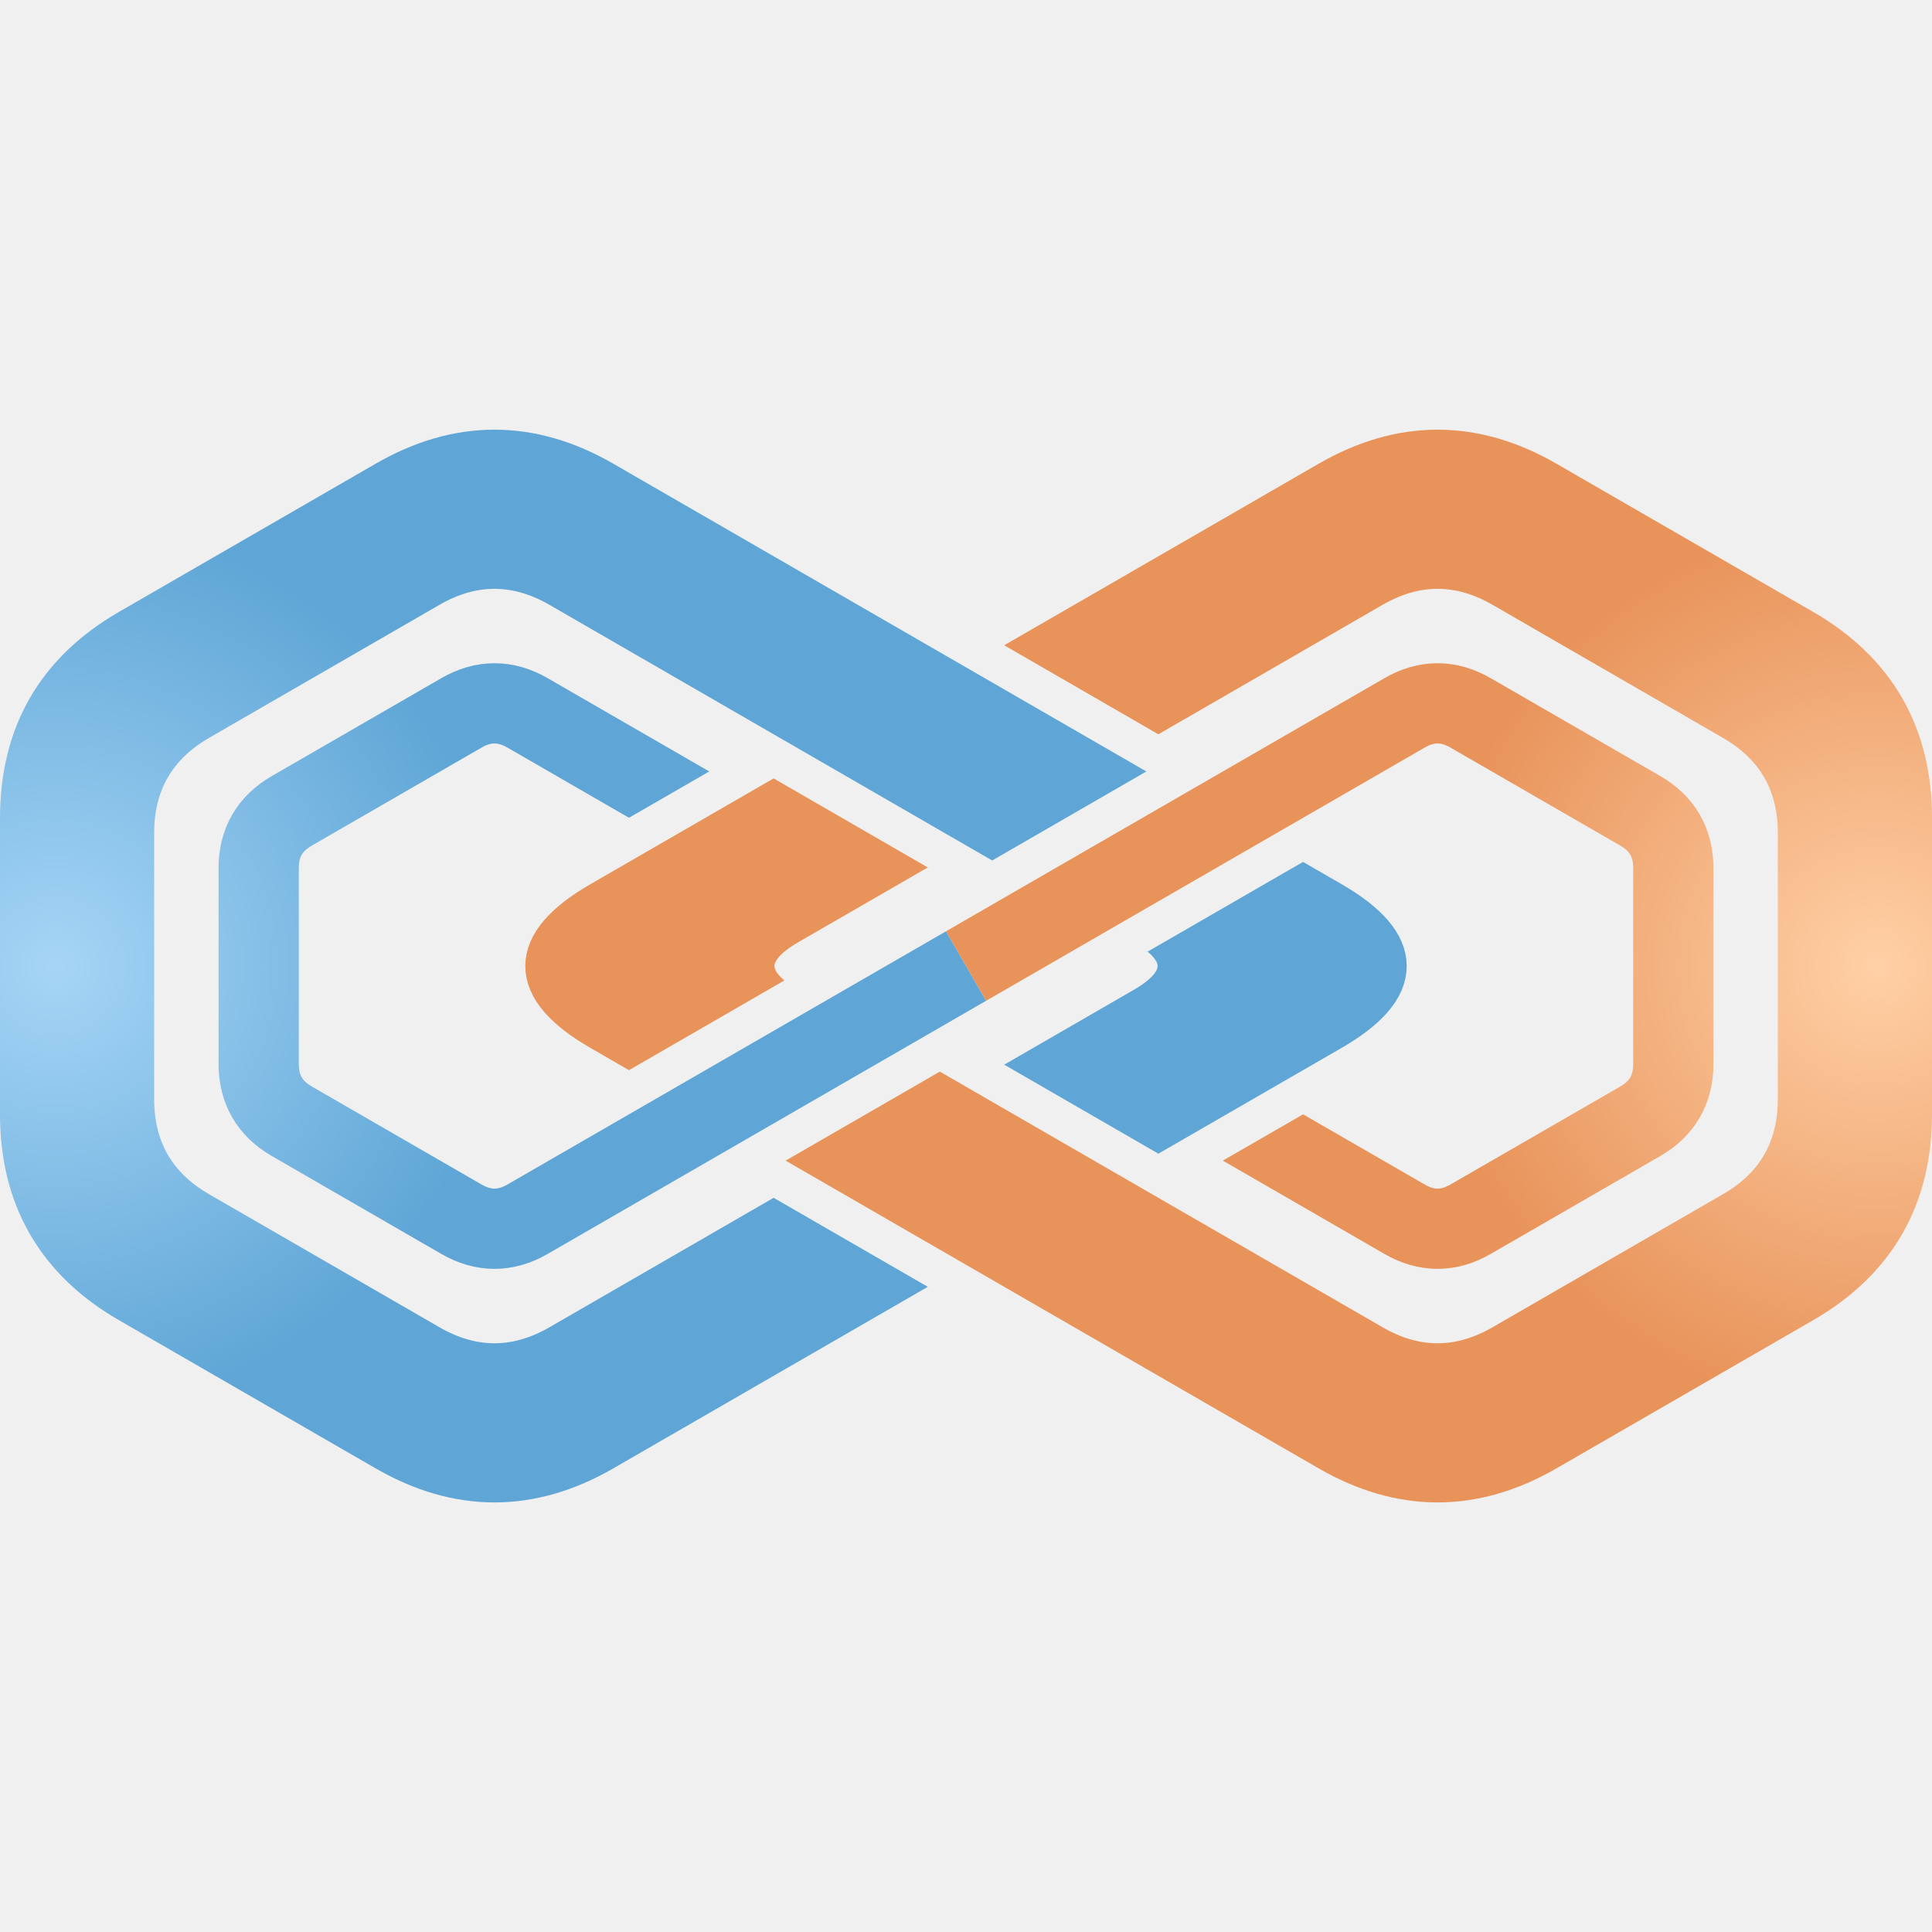
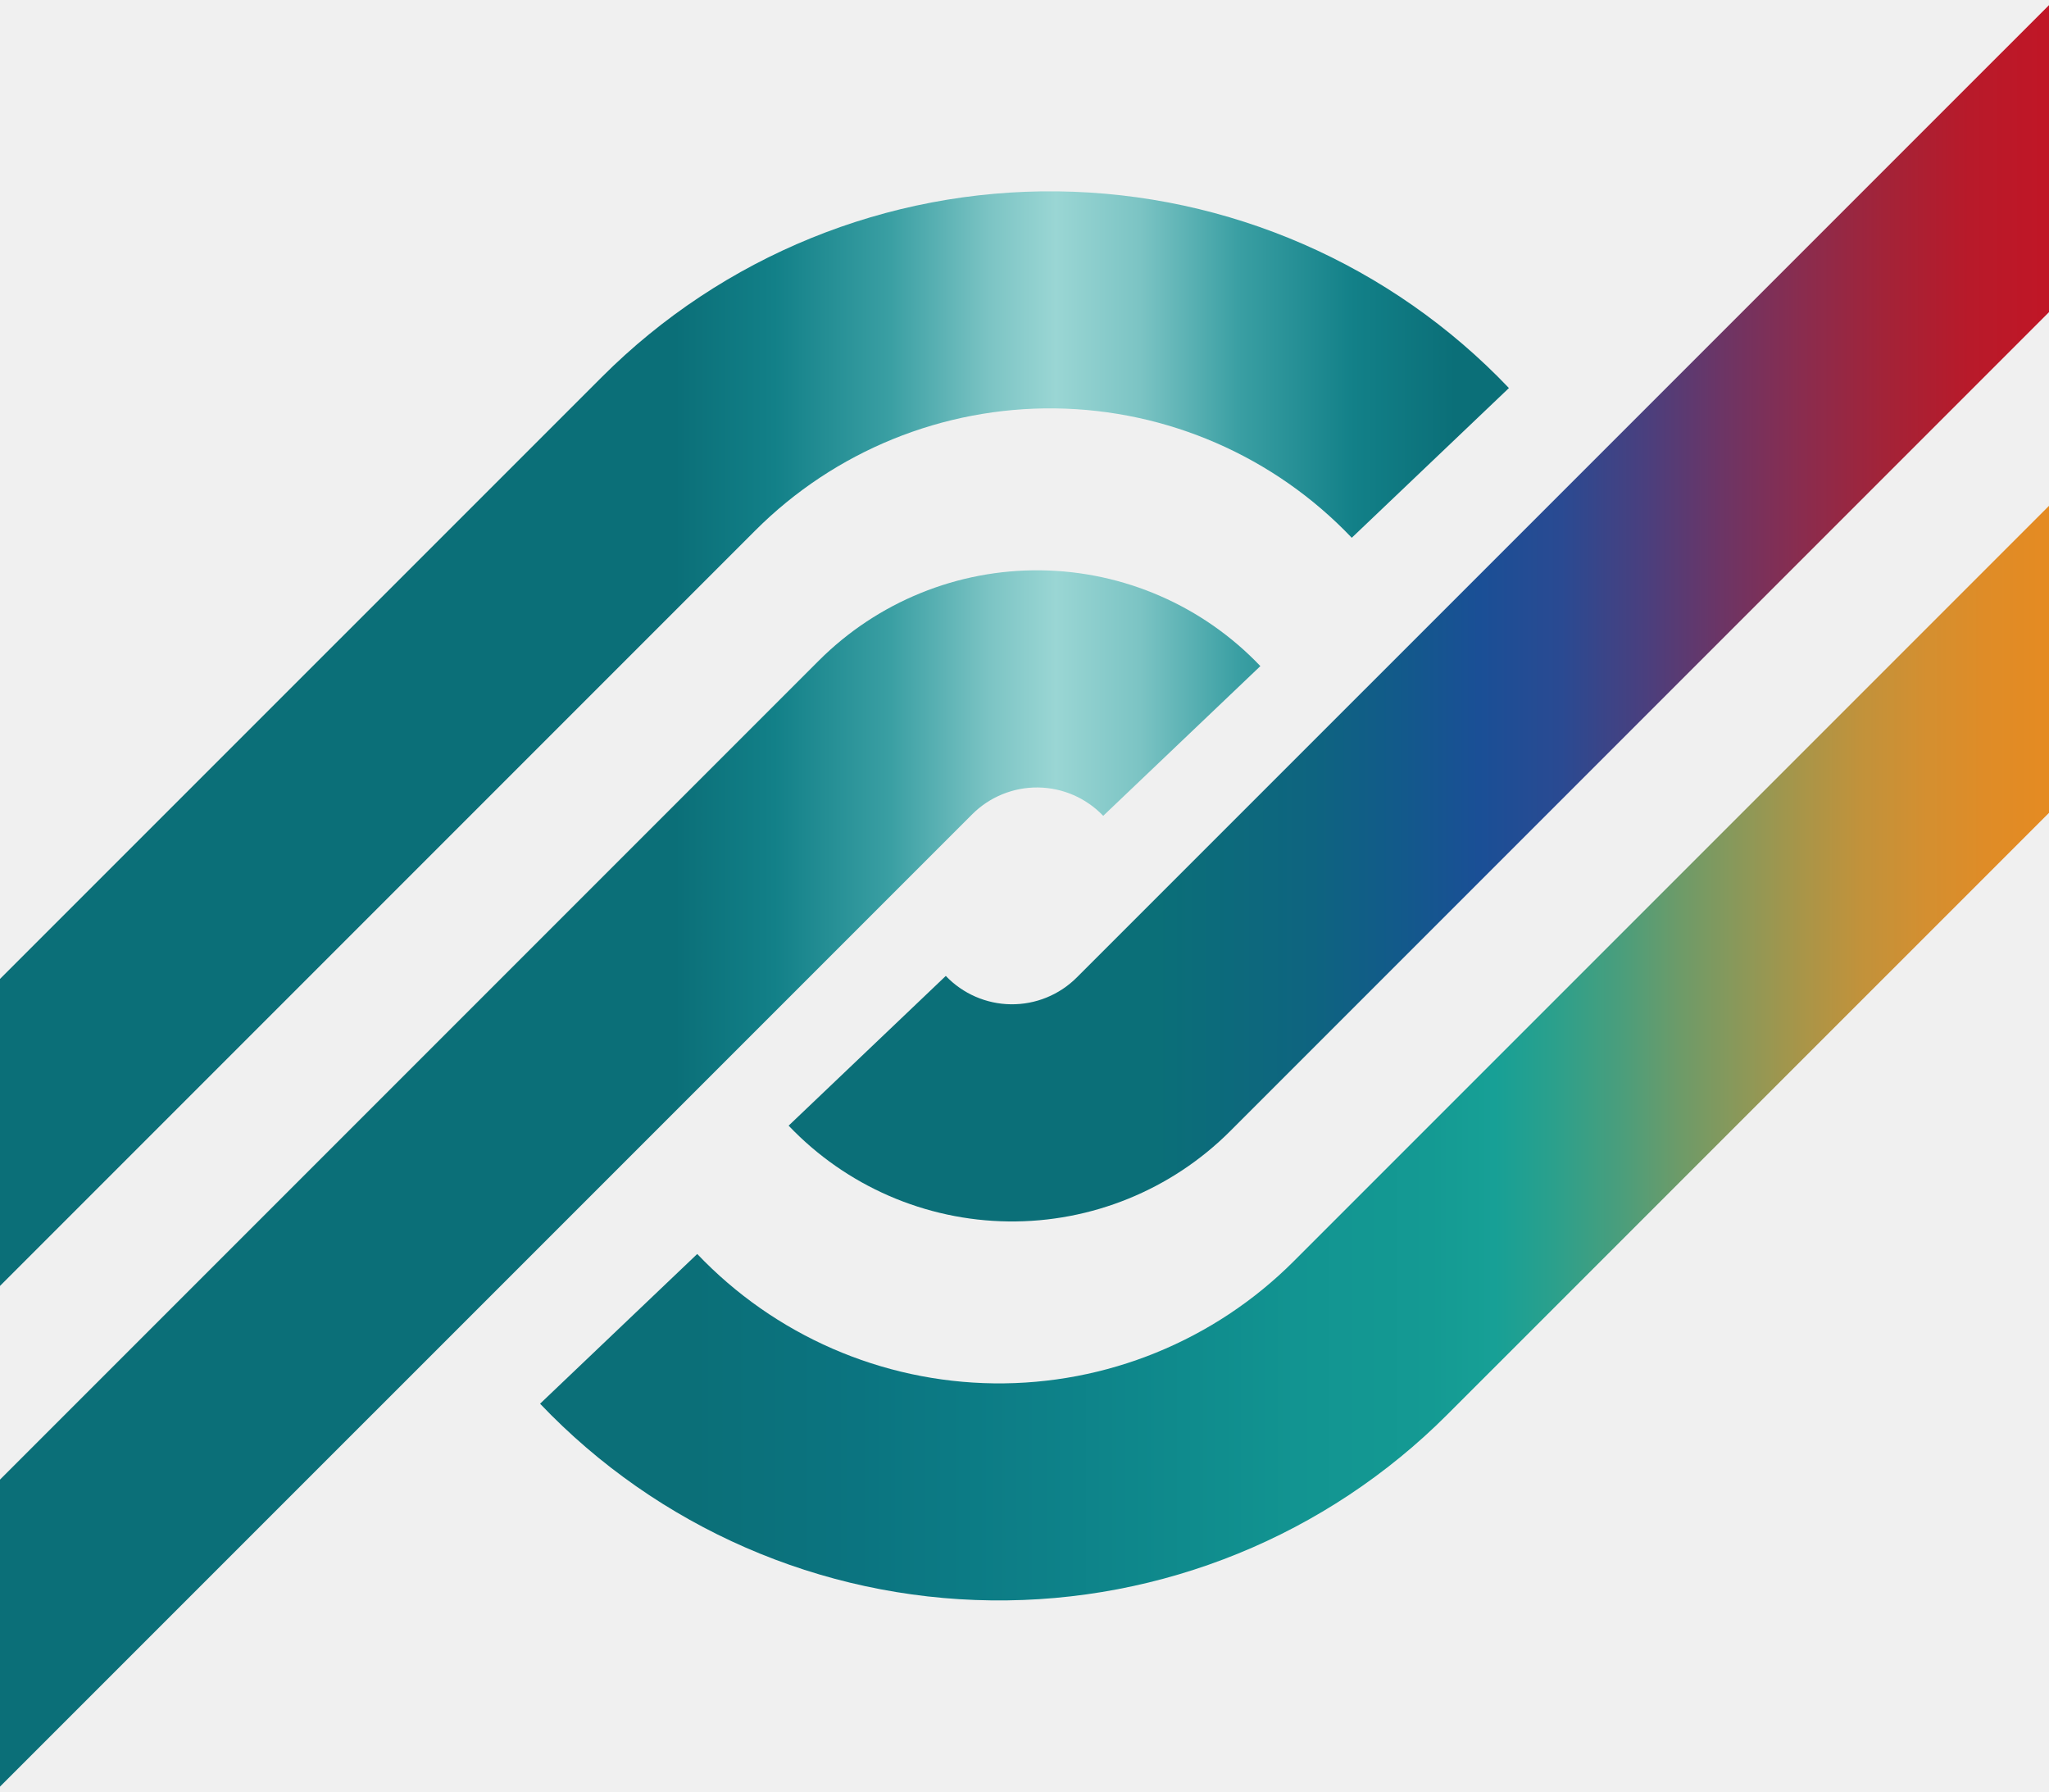
- <svg xmlns="http://www.w3.org/2000/svg" viewBox="3.6 -41.13 202.25 202.25">
-   <defs>
-     <radialGradient id="rg1b" gradientUnits="userSpaceOnUse" cx="9.4" cy="60.0" r="78">
-       <stop offset="0" stop-color="#A6D5F6" />
-       <stop offset=".6" stop-color="#5FA6D6" />
-       <stop offset="1" stop-color="#5FA6D6" />
-     </radialGradient>
-     <radialGradient id="rg1o" gradientUnits="userSpaceOnUse" cx="200.1" cy="60.0" r="78">
-       <stop offset="0" stop-color="#FFD0A6" />
-       <stop offset=".6" stop-color="#E8935A" />
-       <stop offset="1" stop-color="#E8935A" />
-     </radialGradient>
-     <clipPath id="rq1t">
-       <rect x="40" y="-20" width="129.45" height="80" />
-     </clipPath>
-     <clipPath id="rq1u">
-       <rect x="40" y="60" width="129.45" height="90" />
-     </clipPath>
-     <clipPath id="rq1l">
-       <path d="M-30 -30L52.77 -30L156.69 150L-30 150Z" />
-     </clipPath>
-     <clipPath id="rq1r">
-       <path d="M239.45 -30L52.77 -30L156.69 150L239.45 150Z" />
-     </clipPath>
-     <mask id="rq1mi" maskUnits="userSpaceOnUse" x="-20" y="-20" width="249.45" height="160">
-       <rect x="-20" y="-20" width="249.45" height="160" fill="#fff" />
-       <path d="M70.91 51.02L89.18 40.48" fill="none" stroke="#000" stroke-width="12.8" stroke-linejoin="round" stroke-linecap="butt" />
-       <path d="M120.28 79.52L138.54 68.98" fill="none" stroke="#000" stroke-width="12.8" stroke-linejoin="round" stroke-linecap="butt" />
-     </mask>
-     <mask id="rq1mo" maskUnits="userSpaceOnUse" x="-20" y="-20" width="249.45" height="160">
-       <rect x="-20" y="-20" width="249.45" height="160" fill="#fff" />
-       <g clip-path="url(#rq1t)">
-         <path d="M11.67 45.22Q11.67 34.77 20.72 29.55L46.31 14.77Q55.36 9.55 64.41 14.77L133.7 54.78Q142.75 60 133.7 65.22L64.41 105.23Q55.36 110.45 46.31 105.23L20.72 90.45Q11.67 85.23 11.67 74.78Z" fill="none" stroke="#000" stroke-width="24.14" stroke-linejoin="round" stroke-linecap="round" />
-       </g>
-       <path d="M63.26 83.94L146.19 36.06" fill="none" stroke="#000" stroke-width="16.4" stroke-linejoin="round" stroke-linecap="butt" />
-     </mask>
-     <mask id="rq1mb" maskUnits="userSpaceOnUse" x="-20" y="-20" width="249.45" height="160">
-       <rect x="-20" y="-20" width="249.45" height="160" fill="#fff" />
-       <g clip-path="url(#rq1u)">
-         <path d="M197.78 45.22Q197.78 34.77 188.73 29.55L163.14 14.77Q154.09 9.55 145.04 14.77L75.75 54.78Q66.7 60 75.75 65.22L145.04 105.23Q154.09 110.45 163.14 105.23L188.73 90.45Q197.78 85.23 197.78 74.78Z" fill="none" stroke="#000" stroke-width="24.14" stroke-linejoin="round" stroke-linecap="round" />
-       </g>
-       <path d="M63.26 83.94L146.19 36.06" fill="none" stroke="#000" stroke-width="16.4" stroke-linejoin="round" stroke-linecap="butt" />
-     </mask>
-   </defs>
-   <g mask="url(#rq1mo)">
-     <path d="M203.45 44.5Q203.45 31.5 192.2 25L165.35 9.5Q154.09 3 142.83 9.5L66.62 53.5Q55.36 60 66.62 66.5L142.83 110.5Q154.09 117 165.35 110.5L192.2 95Q203.45 88.5 203.45 75.5ZM191.11 46.07Q191.11 38.63 184.66 34.9L160.54 20.97Q154.09 17.25 147.64 20.97L86.49 56.28Q80.05 60 86.49 63.72L147.64 99.03Q154.09 102.75 160.54 99.03L184.66 85.1Q191.11 81.38 191.11 73.93Z" fill="url(#rg1o)" fill-rule="evenodd" />
-     <path d="M203.45 44.5Q203.45 31.5 192.2 25L165.35 9.5Q154.09 3 142.83 9.5L66.62 53.5Q55.36 60 66.62 66.5L142.83 110.5Q154.09 117 165.35 110.5L192.2 95Q203.45 88.5 203.45 75.5Z" fill="none" stroke="url(#rg1o)" stroke-width="4.8" stroke-linejoin="round" stroke-linecap="round" />
-     <path d="M191.11 46.07Q191.11 38.63 184.66 34.9L160.54 20.97Q154.09 17.25 147.64 20.97L86.49 56.28Q80.05 60 86.49 63.72L147.64 99.03Q154.09 102.75 160.54 99.03L184.66 85.1Q191.11 81.38 191.11 73.93Z" fill="none" stroke="url(#rg1o)" stroke-width="2.8" stroke-linejoin="round" stroke-linecap="round" />
+ <svg xmlns="http://www.w3.org/2000/svg" viewBox="92.64 434.18 247.06 216">
+   <style>.d{display:none}@media (prefers-color-scheme: dark){.l{display:none}.d{display:inline}}</style>
+   <g class="l">
+     <defs />
+     <defs>
+       <linearGradient id="r6-g191" gradientUnits="userSpaceOnUse" x1="174" y1="0" x2="268" y2="0">
+         <stop offset="0" stop-color="#0B6F78" />
+         <stop offset="0.128" stop-color="#128088" />
+         <stop offset="0.277" stop-color="#3A9FA3" />
+         <stop offset="0.404" stop-color="#7CC4C4" />
+         <stop offset="0.489" stop-color="#9AD6D4" />
+         <stop offset="0.596" stop-color="#7CC4C4" />
+         <stop offset="0.723" stop-color="#3A9FA3" />
+         <stop offset="0.872" stop-color="#128088" />
+         <stop offset="1" stop-color="#0B6F78" />
+       </linearGradient>
+       <linearGradient id="r6-g192" gradientUnits="userSpaceOnUse" x1="174" y1="0" x2="268" y2="0">
+         <stop offset="0" stop-color="#0B6F78" />
+         <stop offset="0.128" stop-color="#128088" />
+         <stop offset="0.277" stop-color="#3A9FA3" />
+         <stop offset="0.404" stop-color="#7CC4C4" />
+         <stop offset="0.489" stop-color="#9AD6D4" />
+         <stop offset="0.596" stop-color="#7CC4C4" />
+         <stop offset="0.723" stop-color="#3A9FA3" />
+         <stop offset="0.872" stop-color="#128088" />
+         <stop offset="1" stop-color="#0B6F78" />
+       </linearGradient>
+       <linearGradient id="r6-g193" gradientUnits="userSpaceOnUse" x1="200" y1="0" x2="344" y2="0">
+         <stop offset="0" stop-color="#0B6F78" />
+         <stop offset="0.222" stop-color="#0B6F78" />
+         <stop offset="0.354" stop-color="#0E6480" />
+         <stop offset="0.424" stop-color="#125A8A" />
+         <stop offset="0.493" stop-color="#1A4F96" />
+         <stop offset="0.562" stop-color="#2A4A92" />
+         <stop offset="0.632" stop-color="#4A3F7E" />
+         <stop offset="0.694" stop-color="#6B3566" />
+         <stop offset="0.764" stop-color="#8A2C4E" />
+         <stop offset="0.833" stop-color="#A32338" />
+         <stop offset="0.903" stop-color="#B81A2A" />
+         <stop offset="1" stop-color="#C41424" />
+       </linearGradient>
+       <linearGradient id="r6-g194" gradientUnits="userSpaceOnUse" x1="176" y1="0" x2="344" y2="0">
+         <stop offset="0" stop-color="#0B6F78" />
+         <stop offset="0.119" stop-color="#0B7480" />
+         <stop offset="0.184" stop-color="#0C7A84" />
+         <stop offset="0.25" stop-color="#0D8088" />
+         <stop offset="0.316" stop-color="#0E878B" />
+         <stop offset="0.381" stop-color="#108E8E" />
+         <stop offset="0.434" stop-color="#129491" />
+         <stop offset="0.53" stop-color="#149A93" />
+         <stop offset="0.577" stop-color="#17A096" />
+         <stop offset="0.619" stop-color="#2BA08C" />
+         <stop offset="0.667" stop-color="#4A9E7C" />
+         <stop offset="0.708" stop-color="#6C9B69" />
+         <stop offset="0.756" stop-color="#8D9858" />
+         <stop offset="0.798" stop-color="#A99548" />
+         <stop offset="0.839" stop-color="#C1923B" />
+         <stop offset="0.887" stop-color="#D48F30" />
+         <stop offset="0.929" stop-color="#DF8C27" />
+         <stop offset="1" stop-color="#E88A1F" />
+       </linearGradient>
+     </defs>
+     <path d="M92.64 552.19L165.21 479.63A76.41 76.41 0 0 1 274.58 480.96L255.63 499.01A50.24 50.24 0 0 0 183.71 498.13L92.64 589.2Z" fill="url(#r6-g191)" />
+     <path d="M92.64 612.55L191.36 513.83A37.2 37.2 0 0 1 244.61 514.48L225.66 532.53A11.04 11.04 0 0 0 209.87 532.34L92.64 649.56Z" fill="url(#r6-g192)" />
+     <path d="M339.7 471.81L240.98 570.53A37.2 37.2 0 0 1 187.73 569.88L206.68 551.83A11.04 11.04 0 0 0 222.47 552.02L339.7 434.8Z" fill="url(#r6-g193)" />
+     <path d="M339.7 532.17L267.13 604.73A76.41 76.41 0 0 1 157.76 603.4L176.71 585.35A50.24 50.24 0 0 0 248.63 586.23L339.7 495.16Z" fill="url(#r6-g194)" />
  </g>
-   <g mask="url(#rq1mb)">
-     <path d="M6 44.5Q6 31.5 17.26 25L44.11 9.5Q55.36 3 66.62 9.5L142.83 53.5Q154.09 60 142.83 66.5L66.62 110.5Q55.36 117 44.11 110.5L17.26 95Q6 88.5 6 75.5ZM18.34 46.07Q18.34 38.63 24.79 34.9L48.91 20.97Q55.36 17.25 61.81 20.97L122.96 56.28Q129.41 60 122.96 63.72L61.81 99.03Q55.36 102.75 48.91 99.03L24.79 85.1Q18.34 81.38 18.34 73.93Z" fill="url(#rg1b)" fill-rule="evenodd" />
-     <path d="M6 44.5Q6 31.5 17.26 25L44.11 9.5Q55.36 3 66.62 9.5L142.83 53.5Q154.09 60 142.83 66.5L66.62 110.5Q55.36 117 44.11 110.5L17.26 95Q6 88.5 6 75.5Z" fill="none" stroke="url(#rg1b)" stroke-width="4.8" stroke-linejoin="round" stroke-linecap="round" />
-     <path d="M18.34 46.07Q18.34 38.63 24.79 34.9L48.91 20.97Q55.36 17.25 61.81 20.97L122.96 56.28Q129.41 60 122.96 63.72L61.81 99.03Q55.36 102.75 48.91 99.03L24.79 85.1Q18.34 81.38 18.34 73.93Z" fill="none" stroke="url(#rg1b)" stroke-width="2.8" stroke-linejoin="round" stroke-linecap="round" />
-   </g>
-   <g mask="url(#rq1mi)">
-     <g clip-path="url(#rq1l)">
-       <path d="M80.05 45.75L58.83 33.5Q55.36 31.5 51.9 33.5L34.15 43.75Q30.68 45.75 30.68 49.75L30.68 70.25Q30.68 74.25 34.15 76.25L51.9 86.5Q55.36 88.5 58.83 86.5L150.63 33.5Q154.09 31.5 157.55 33.5L175.31 43.75Q178.77 45.75 178.77 49.75L178.77 70.25Q178.77 74.25 175.31 76.25L157.55 86.5Q154.09 88.5 150.63 86.5L129.41 74.25" fill="none" stroke="url(#rg1b)" stroke-width="8.4" stroke-linejoin="round" stroke-linecap="butt" />
-     </g>
-     <g clip-path="url(#rq1r)">
-       <path d="M80.05 45.75L58.83 33.5Q55.36 31.5 51.9 33.5L34.15 43.75Q30.68 45.75 30.68 49.75L30.68 70.25Q30.68 74.25 34.15 76.25L51.9 86.5Q55.36 88.5 58.83 86.5L150.63 33.5Q154.09 31.5 157.55 33.5L175.31 43.75Q178.77 45.75 178.77 49.75L178.77 70.25Q178.77 74.25 175.31 76.25L157.55 86.5Q154.09 88.5 150.63 86.5L129.41 74.25" fill="none" stroke="url(#rg1o)" stroke-width="8.4" stroke-linejoin="round" stroke-linecap="butt" />
-     </g>
+   <g class="d">
+     <defs />
+     <defs>
+       <linearGradient id="r7-g211" gradientUnits="userSpaceOnUse" x1="174" y1="0" x2="268" y2="0">
+         <stop offset="0" stop-color="#8FDCD6" />
+         <stop offset="0.489" stop-color="#D9F6F3" />
+         <stop offset="1" stop-color="#8FDCD6" />
+       </linearGradient>
+       <linearGradient id="r7-g212" gradientUnits="userSpaceOnUse" x1="174" y1="0" x2="268" y2="0">
+         <stop offset="0" stop-color="#8FDCD6" />
+         <stop offset="0.489" stop-color="#D9F6F3" />
+         <stop offset="1" stop-color="#8FDCD6" />
+       </linearGradient>
+       <linearGradient id="r7-g213" gradientUnits="userSpaceOnUse" x1="200" y1="0" x2="344" y2="0">
+         <stop offset="0" stop-color="#8FDCD6" />
+         <stop offset="0.278" stop-color="#7CC0DC" />
+         <stop offset="0.493" stop-color="#5E9BE0" />
+         <stop offset="0.694" stop-color="#B06A9A" />
+         <stop offset="1" stop-color="#FF4A4F" />
+       </linearGradient>
+       <linearGradient id="r7-g214" gradientUnits="userSpaceOnUse" x1="176" y1="0" x2="344" y2="0">
+         <stop offset="0" stop-color="#8FDCD6" />
+         <stop offset="0.316" stop-color="#6FD6CC" />
+         <stop offset="0.577" stop-color="#2FC4B8" />
+         <stop offset="0.798" stop-color="#B9A24E" />
+         <stop offset="1" stop-color="#FFA22E" />
+       </linearGradient>
+     </defs>
+     <path d="M92.64 552.19L165.21 479.63A76.41 76.41 0 0 1 274.58 480.96L255.63 499.01A50.24 50.24 0 0 0 183.71 498.13L92.64 589.2Z" fill="url(#r7-g211)" />
+     <path d="M92.64 612.55L191.36 513.83A37.2 37.2 0 0 1 244.61 514.48L225.66 532.53A11.04 11.04 0 0 0 209.87 532.34L92.64 649.56Z" fill="url(#r7-g212)" />
+     <path d="M339.7 471.81L240.98 570.53A37.2 37.2 0 0 1 187.73 569.88L206.68 551.83A11.04 11.04 0 0 0 222.47 552.02L339.7 434.8Z" fill="url(#r7-g213)" />
+     <path d="M339.7 532.17L267.13 604.73A76.41 76.41 0 0 1 157.76 603.4L176.71 585.35A50.24 50.24 0 0 0 248.63 586.23L339.7 495.16Z" fill="url(#r7-g214)" />
  </g>
</svg>
